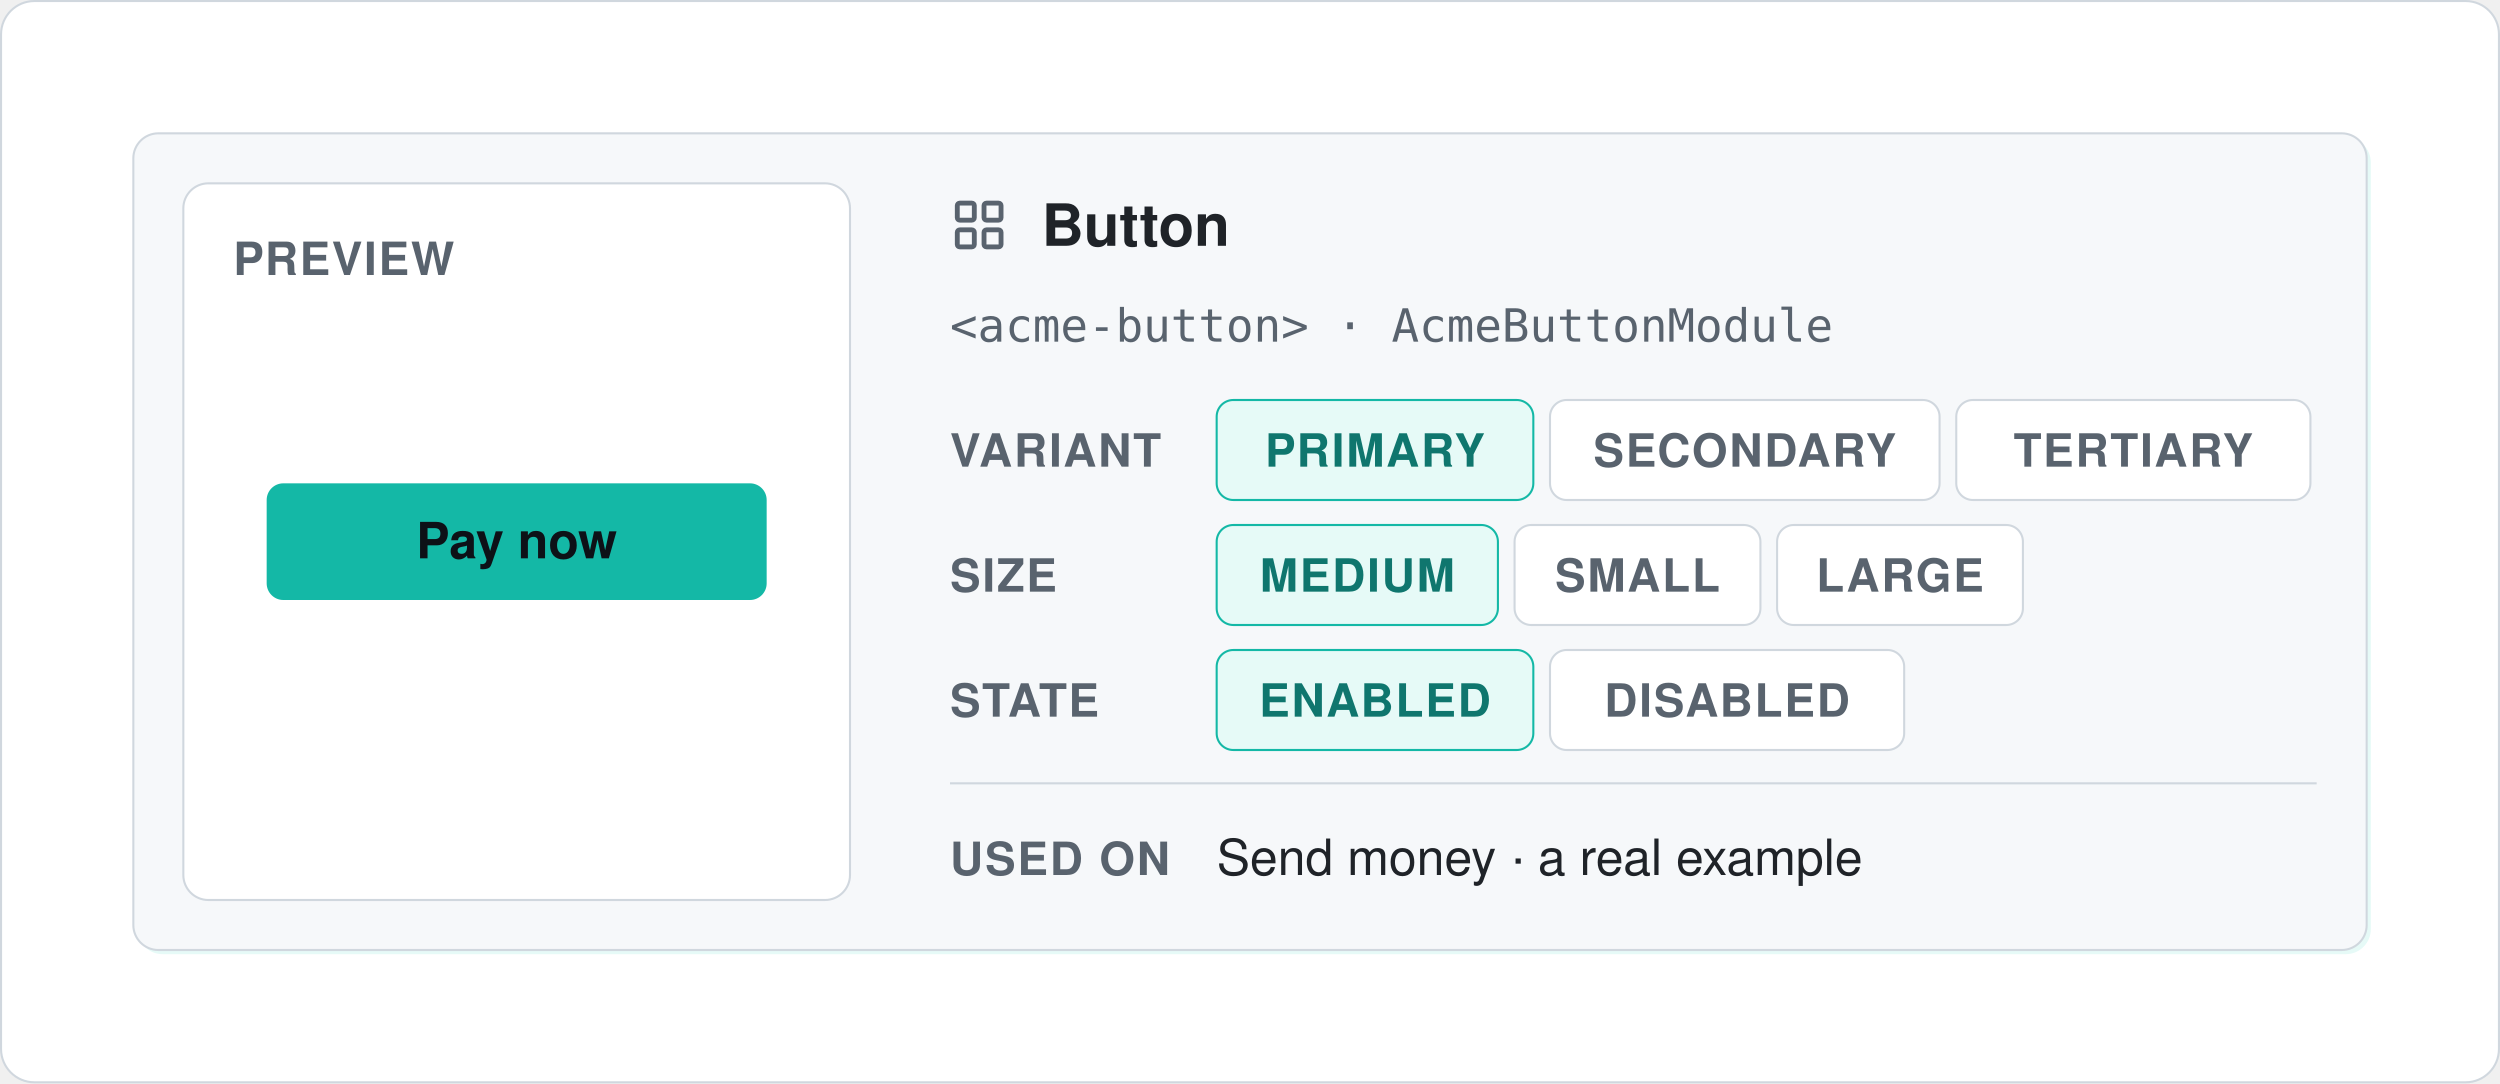
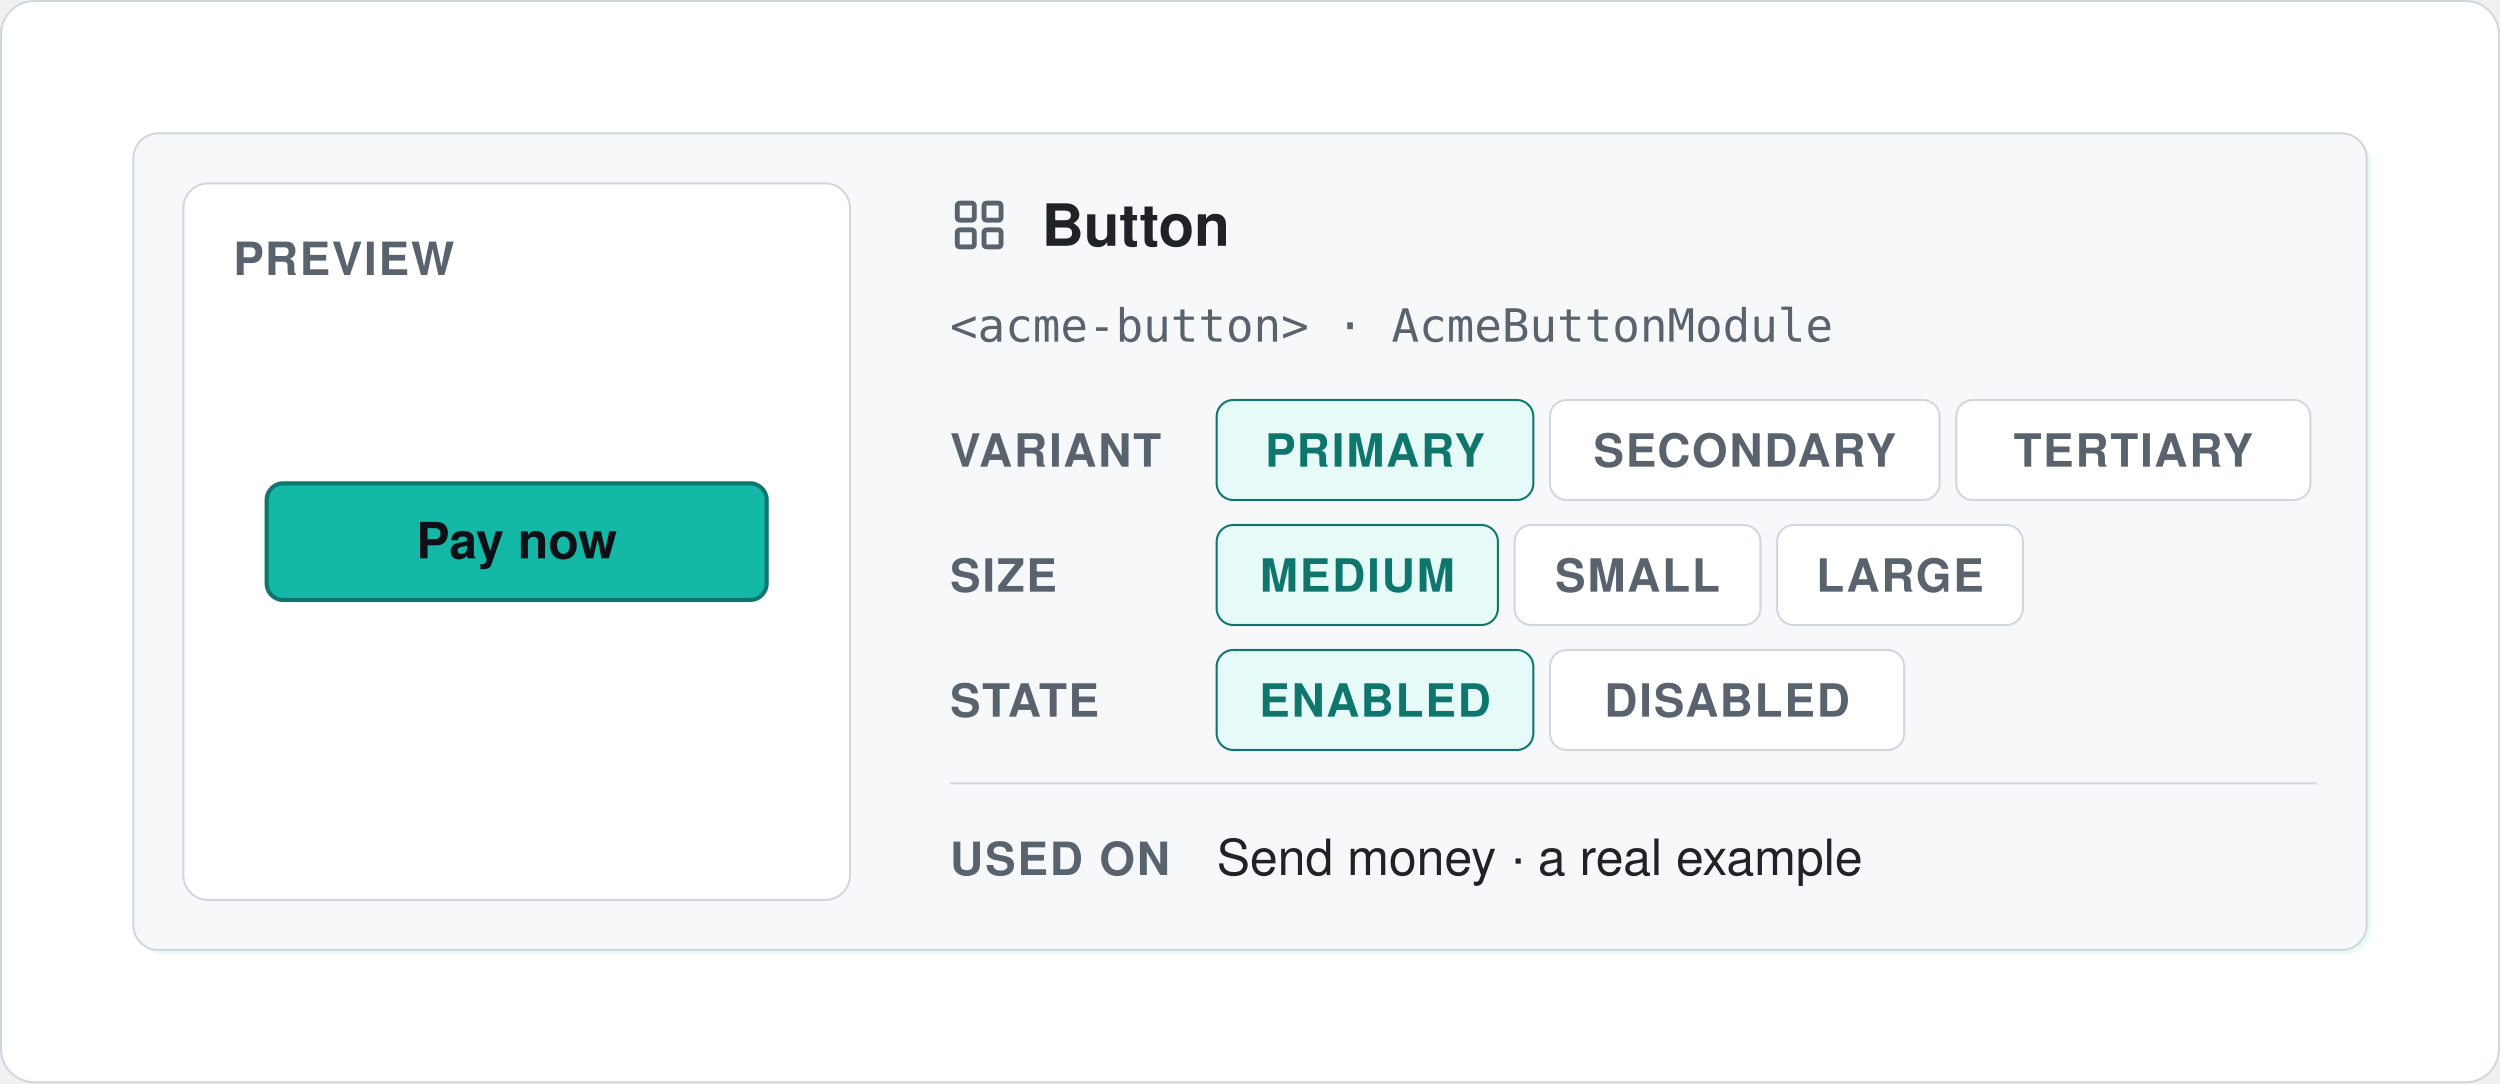
<svg xmlns="http://www.w3.org/2000/svg" width="1200" height="520" viewBox="0 0 1200 520" role="img" aria-labelledby="t d">
  <rect x="0.5" y="0.5" width="1199" height="519" rx="16" fill="#FFFFFF" stroke="#D0D7DE" stroke-width="1" />
  <rect x="66" y="66" width="1072" height="392" rx="12" fill="#E6FAF7" />
  <rect x="64" y="64" width="1072" height="392" rx="12" fill="#F6F8FA" stroke="#D0D7DE" stroke-width="1" />
  <rect x="88" y="88" width="320" height="344" rx="12" fill="#FFFFFF" stroke="#D0D7DE" stroke-width="1" />
  <text x="112" y="132" font-family="-apple-system,'Segoe UI',Helvetica,Arial,sans-serif" font-size="22" font-weight="600" fill="#59636E" text-anchor="start" letter-spacing="0.04em">PREVIEW</text>
-   <rect x="128" y="232.0" width="240" height="56" rx="8" fill="#14B8A6" />
+   <rect x="128" y="232.0" width="240" height="56" rx="8" fill="#14B8A6" stroke="#0F766E" stroke-width="2" />
  <text x="248" y="268.0" font-family="-apple-system,'Segoe UI',Helvetica,Arial,sans-serif" font-size="24" font-weight="600" fill="#0D1117" text-anchor="middle">Pay now</text>
  <g transform="translate(456 94) scale(1.166667)" fill="none" stroke="#59636E" stroke-width="2" stroke-linecap="round" stroke-linejoin="round">
    <rect width="7" height="7" x="3" y="3" rx="1" />
    <rect width="7" height="7" x="14" y="3" rx="1" />
    <rect width="7" height="7" x="14" y="14" rx="1" />
    <rect width="7" height="7" x="3" y="14" rx="1" />
  </g>
  <text x="500" y="118" font-family="-apple-system,'Segoe UI',Helvetica,Arial,sans-serif" font-size="28" font-weight="600" fill="#1F2328" text-anchor="start">Button</text>
  <text x="456" y="164" font-family="ui-monospace,SFMono-Regular,Menlo,monospace" font-size="22" font-weight="400" fill="#59636E" text-anchor="start">&lt;acme-button&gt; · AcmeButtonModule</text>
  <text x="456" y="224" font-family="-apple-system,'Segoe UI',Helvetica,Arial,sans-serif" font-size="22" font-weight="600" fill="#59636E" text-anchor="start" letter-spacing="0.04em">VARIANT</text>
-   <rect x="584" y="192" width="152" height="48" rx="8" fill="#E6FAF7" stroke="#14B8A6" stroke-width="1" />
+   <rect x="584" y="192" width="152" height="48" rx="8" fill="#E6FAF7" stroke="#0F766E" stroke-width="1" />
  <text x="660.0" y="224" font-family="-apple-system,'Segoe UI',Helvetica,Arial,sans-serif" font-size="22" font-weight="600" fill="#0F766E" text-anchor="middle" letter-spacing="0.04em">PRIMARY</text>
  <rect x="744" y="192" width="187" height="48" rx="8" fill="#FFFFFF" stroke="#D0D7DE" stroke-width="1" />
  <text x="837.5" y="224" font-family="-apple-system,'Segoe UI',Helvetica,Arial,sans-serif" font-size="22" font-weight="600" fill="#59636E" text-anchor="middle" letter-spacing="0.04em">SECONDARY</text>
  <rect x="939" y="192" width="170" height="48" rx="8" fill="#FFFFFF" stroke="#D0D7DE" stroke-width="1" />
  <text x="1024.0" y="224" font-family="-apple-system,'Segoe UI',Helvetica,Arial,sans-serif" font-size="22" font-weight="600" fill="#59636E" text-anchor="middle" letter-spacing="0.04em">TERTIARY</text>
  <text x="456" y="284" font-family="-apple-system,'Segoe UI',Helvetica,Arial,sans-serif" font-size="22" font-weight="600" fill="#59636E" text-anchor="start" letter-spacing="0.04em">SIZE</text>
-   <rect x="584" y="252" width="135" height="48" rx="8" fill="#E6FAF7" stroke="#14B8A6" stroke-width="1" />
+   <rect x="584" y="252" width="135" height="48" rx="8" fill="#E6FAF7" stroke="#0F766E" stroke-width="1" />
  <text x="651.5" y="284" font-family="-apple-system,'Segoe UI',Helvetica,Arial,sans-serif" font-size="22" font-weight="600" fill="#0F766E" text-anchor="middle" letter-spacing="0.04em">MEDIUM</text>
  <rect x="727" y="252" width="118" height="48" rx="8" fill="#FFFFFF" stroke="#D0D7DE" stroke-width="1" />
  <text x="786.0" y="284" font-family="-apple-system,'Segoe UI',Helvetica,Arial,sans-serif" font-size="22" font-weight="600" fill="#59636E" text-anchor="middle" letter-spacing="0.04em">SMALL</text>
  <rect x="853" y="252" width="118" height="48" rx="8" fill="#FFFFFF" stroke="#D0D7DE" stroke-width="1" />
  <text x="912.0" y="284" font-family="-apple-system,'Segoe UI',Helvetica,Arial,sans-serif" font-size="22" font-weight="600" fill="#59636E" text-anchor="middle" letter-spacing="0.04em">LARGE</text>
  <text x="456" y="344" font-family="-apple-system,'Segoe UI',Helvetica,Arial,sans-serif" font-size="22" font-weight="600" fill="#59636E" text-anchor="start" letter-spacing="0.04em">STATE</text>
-   <rect x="584" y="312" width="152" height="48" rx="8" fill="#E6FAF7" stroke="#14B8A6" stroke-width="1" />
+   <rect x="584" y="312" width="152" height="48" rx="8" fill="#E6FAF7" stroke="#0F766E" stroke-width="1" />
  <text x="660.0" y="344" font-family="-apple-system,'Segoe UI',Helvetica,Arial,sans-serif" font-size="22" font-weight="600" fill="#0F766E" text-anchor="middle" letter-spacing="0.04em">ENABLED</text>
  <rect x="744" y="312" width="170" height="48" rx="8" fill="#FFFFFF" stroke="#D0D7DE" stroke-width="1" />
  <text x="829.0" y="344" font-family="-apple-system,'Segoe UI',Helvetica,Arial,sans-serif" font-size="22" font-weight="600" fill="#59636E" text-anchor="middle" letter-spacing="0.04em">DISABLED</text>
  <line x1="456" y1="376" x2="1112" y2="376" stroke="#D0D7DE" stroke-width="1" />
  <text x="456" y="420" font-family="-apple-system,'Segoe UI',Helvetica,Arial,sans-serif" font-size="22" font-weight="600" fill="#59636E" text-anchor="start" letter-spacing="0.04em">USED ON</text>
  <text x="584" y="420" font-family="-apple-system,'Segoe UI',Helvetica,Arial,sans-serif" font-size="24" font-weight="400" fill="#1F2328" text-anchor="start">Send money · a real example</text>
</svg>
